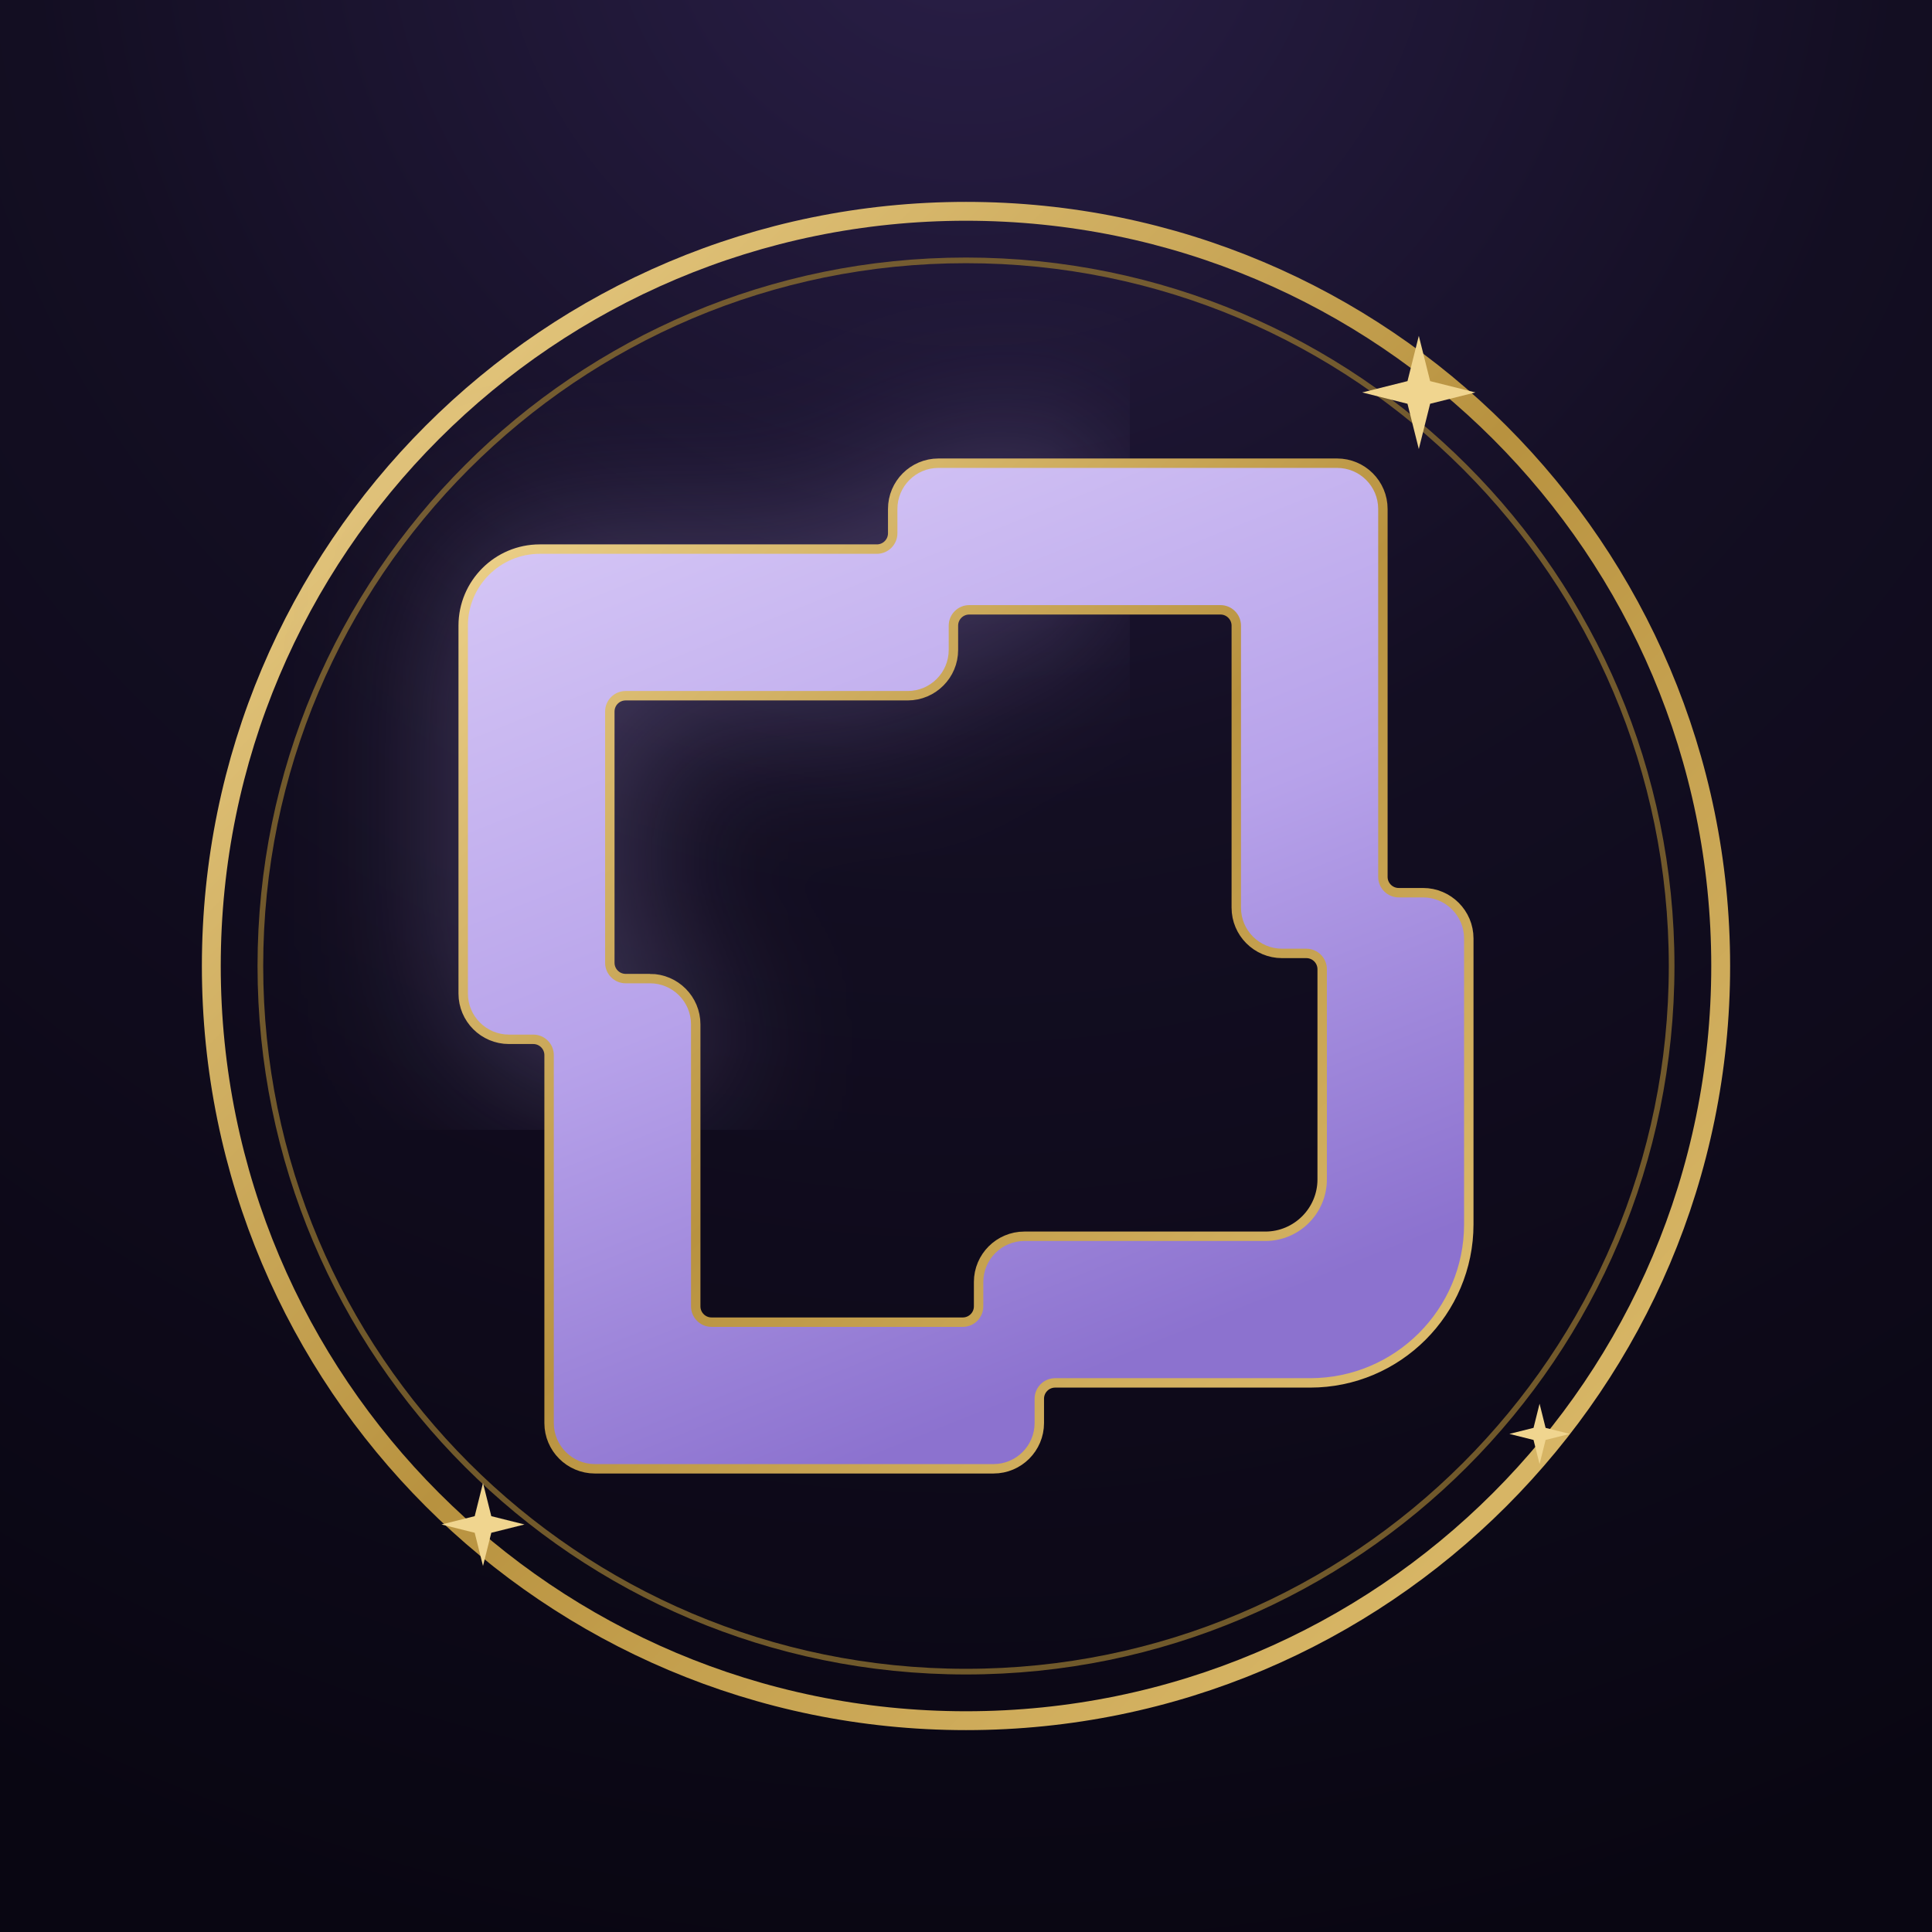
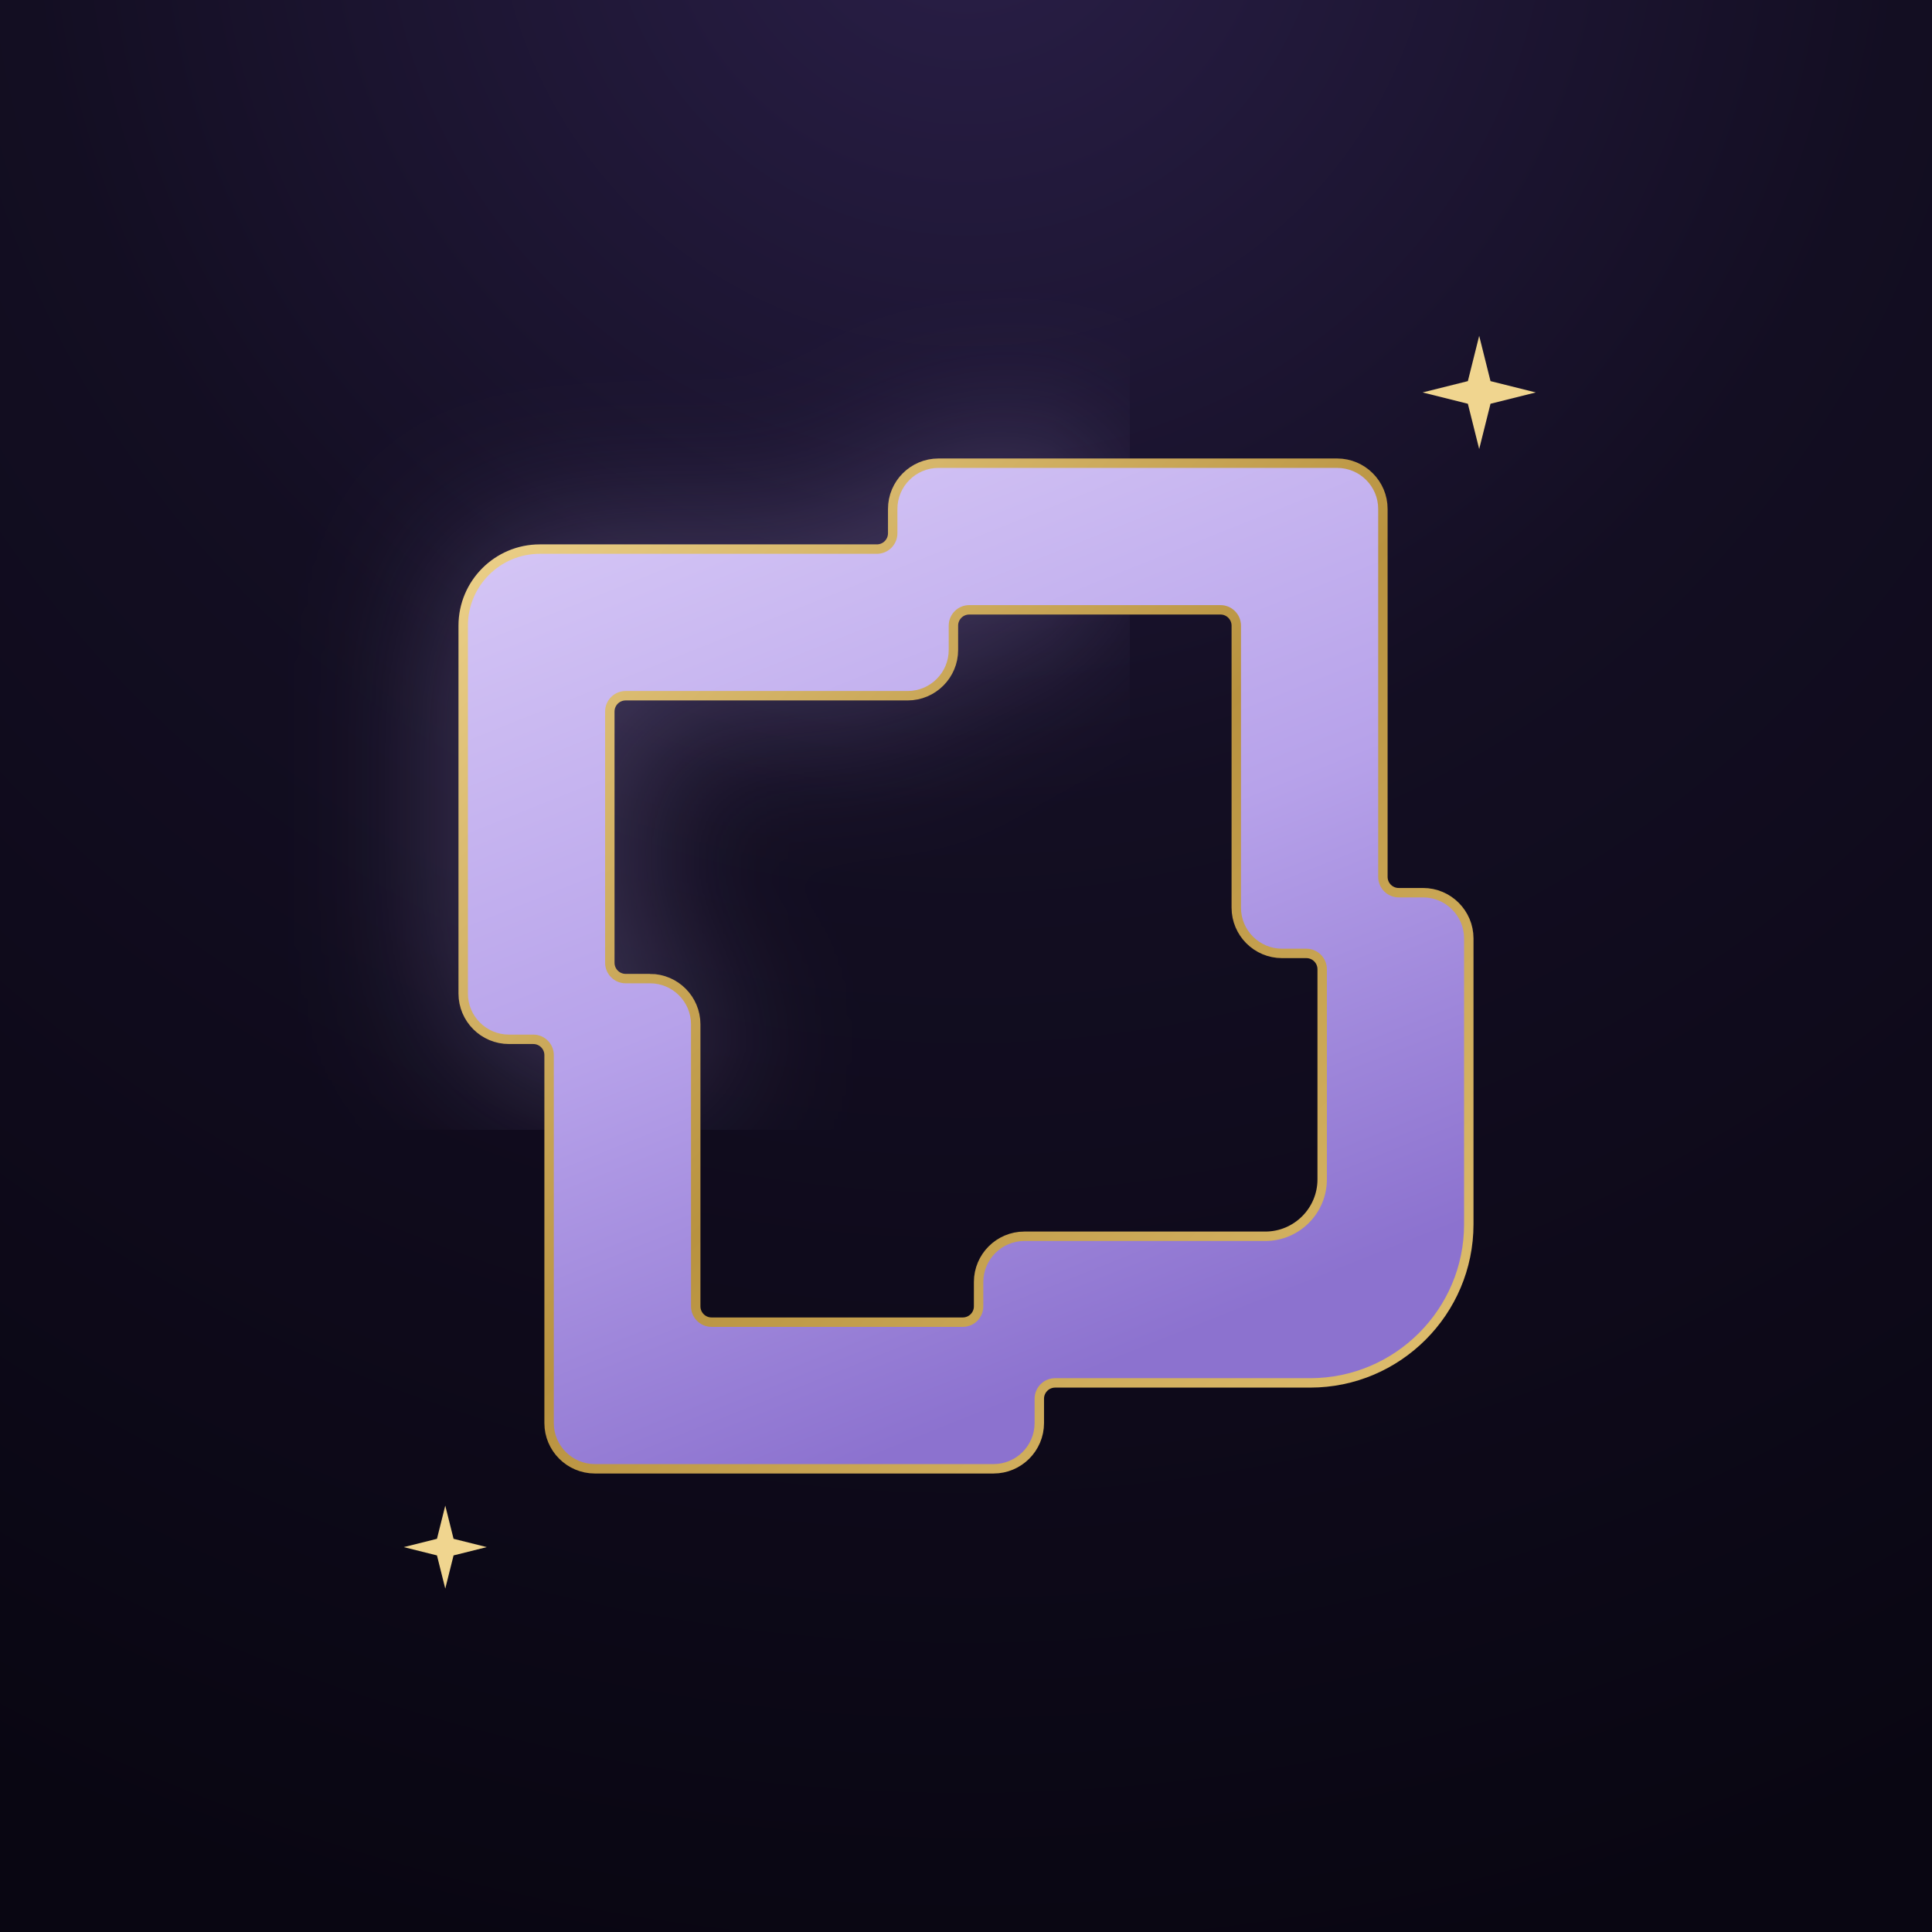
<svg xmlns="http://www.w3.org/2000/svg" viewBox="0 0 512 512" width="512" height="512">
  <defs>
    <path id="reliquia-iso" d="M224.919,110.004h-5.319c-2.476,0-4.487-2.011-4.487-4.487V25.081c0-4.947-4.027-8.973-8.973-8.973h-87.162c-4.947,0-8.973,4.027-8.973,8.973v5.319c0,2.476-2.011,4.487-4.487,4.487H31.811c-8.658,0-15.703,7.046-15.703,15.703v80.436c0,4.947,4.027,8.973,8.973,8.973h5.319c2.476,0,4.487,2.011,4.487,4.487v80.432c0,4.947,4.027,8.973,8.973,8.973h87.166c4.947,0,8.973-4.027,8.973-8.973v-5.319c0-2.476,2.011-4.487,4.487-4.487h55.755c18.556,0,33.65-15.094,33.65-33.65v-62.485c0-4.947-4.027-8.973-8.973-8.973ZM55.91,128.783h-5.319c-2.476,0-4.487-2.011-4.487-4.487v-54.927c0-2.476,2.011-4.487,4.487-4.487h61.657c4.947,0,8.973-4.027,8.973-8.973v-5.319c0-2.476,2.011-4.487,4.487-4.487h54.923c2.476,0,4.487,2.011,4.487,4.487v61.657c0,4.947,4.027,8.973,8.973,8.973h5.319c2.476,0,4.487,2.011,4.487,4.487v45.949c0,7.422-6.038,13.46-13.46,13.46h-52.679c-4.947,0-8.973,4.027-8.973,8.973v5.319c0,2.476-2.011,4.487-4.487,4.487h-54.927c-2.476,0-4.487-2.011-4.487-4.487v-61.653c0-4.947-4.027-8.973-8.973-8.973Z" transform="translate(104.474 104.474) scale(1.2122)" fill-rule="evenodd" />
    <radialGradient id="reliquia-t" cx=".5" cy="-.06" r="1.1">
      <stop offset="0" stop-color="#2a1f48" />
      <stop offset=".44" stop-color="#130e22" />
      <stop offset="1" stop-color="#090612" />
    </radialGradient>
    <linearGradient id="reliquia-l" x1="0" y1="0" x2=".4" y2="1">
      <stop offset="0" stop-color="#d9cbf7" />
      <stop offset=".55" stop-color="#b7a2ea" />
      <stop offset="1" stop-color="#8c72cf" />
    </linearGradient>
    <linearGradient id="reliquia-oro" x1="0" y1="0" x2="1" y2="1">
      <stop offset="0" stop-color="#f0d58f" />
      <stop offset=".5" stop-color="#b8923f" />
      <stop offset="1" stop-color="#e3c374" />
    </linearGradient>
    <filter id="reliquia-lu" x="-30%" y="-30%" width="160%" height="160%">
      <feGaussianBlur stdDeviation="22" />
    </filter>
  </defs>
  <rect width="512" height="512" fill="url(#reliquia-t)" />
-   <circle cx="256" cy="256" r="200" fill="none" stroke="url(#reliquia-oro)" stroke-width="5" />
-   <circle cx="256" cy="256" r="187" fill="none" stroke="#8a6d2f" stroke-width="1.5" opacity=".8" />
  <use href="#reliquia-iso" fill="#b7a2ea" filter="url(#reliquia-lu)" opacity=".35" />
  <use href="#reliquia-iso" fill="url(#reliquia-l)" stroke="url(#reliquia-oro)" stroke-width="4.12" paint-order="stroke" />
-   <path transform="translate(376 104) scale(1.50)" d="M0 -10L2 -2L10 0L2 2L0 10L-2 2L-10 0L-2 -2Z" fill="#f0d58f" />
-   <path transform="translate(128 404) scale(1.10)" d="M0 -10L2 -2L10 0L2 2L0 10L-2 2L-10 0L-2 -2Z" fill="#f0d58f" />
-   <path transform="translate(408 380) scale(0.80)" d="M0 -10L2 -2L10 0L2 2L0 10L-2 2L-10 0L-2 -2Z" fill="#f0d58f" />
+   <path transform="translate(392 104) scale(1.50)" d="M0 -10L2 -2L10 0L2 2L0 10L-2 2L-10 0L-2 -2Z" fill="#f0d58f" />
+   <path transform="translate(118 410) scale(1.10)" d="M0 -10L2 -2L10 0L2 2L0 10L-2 2L-10 0L-2 -2Z" fill="#f0d58f" />
</svg>
